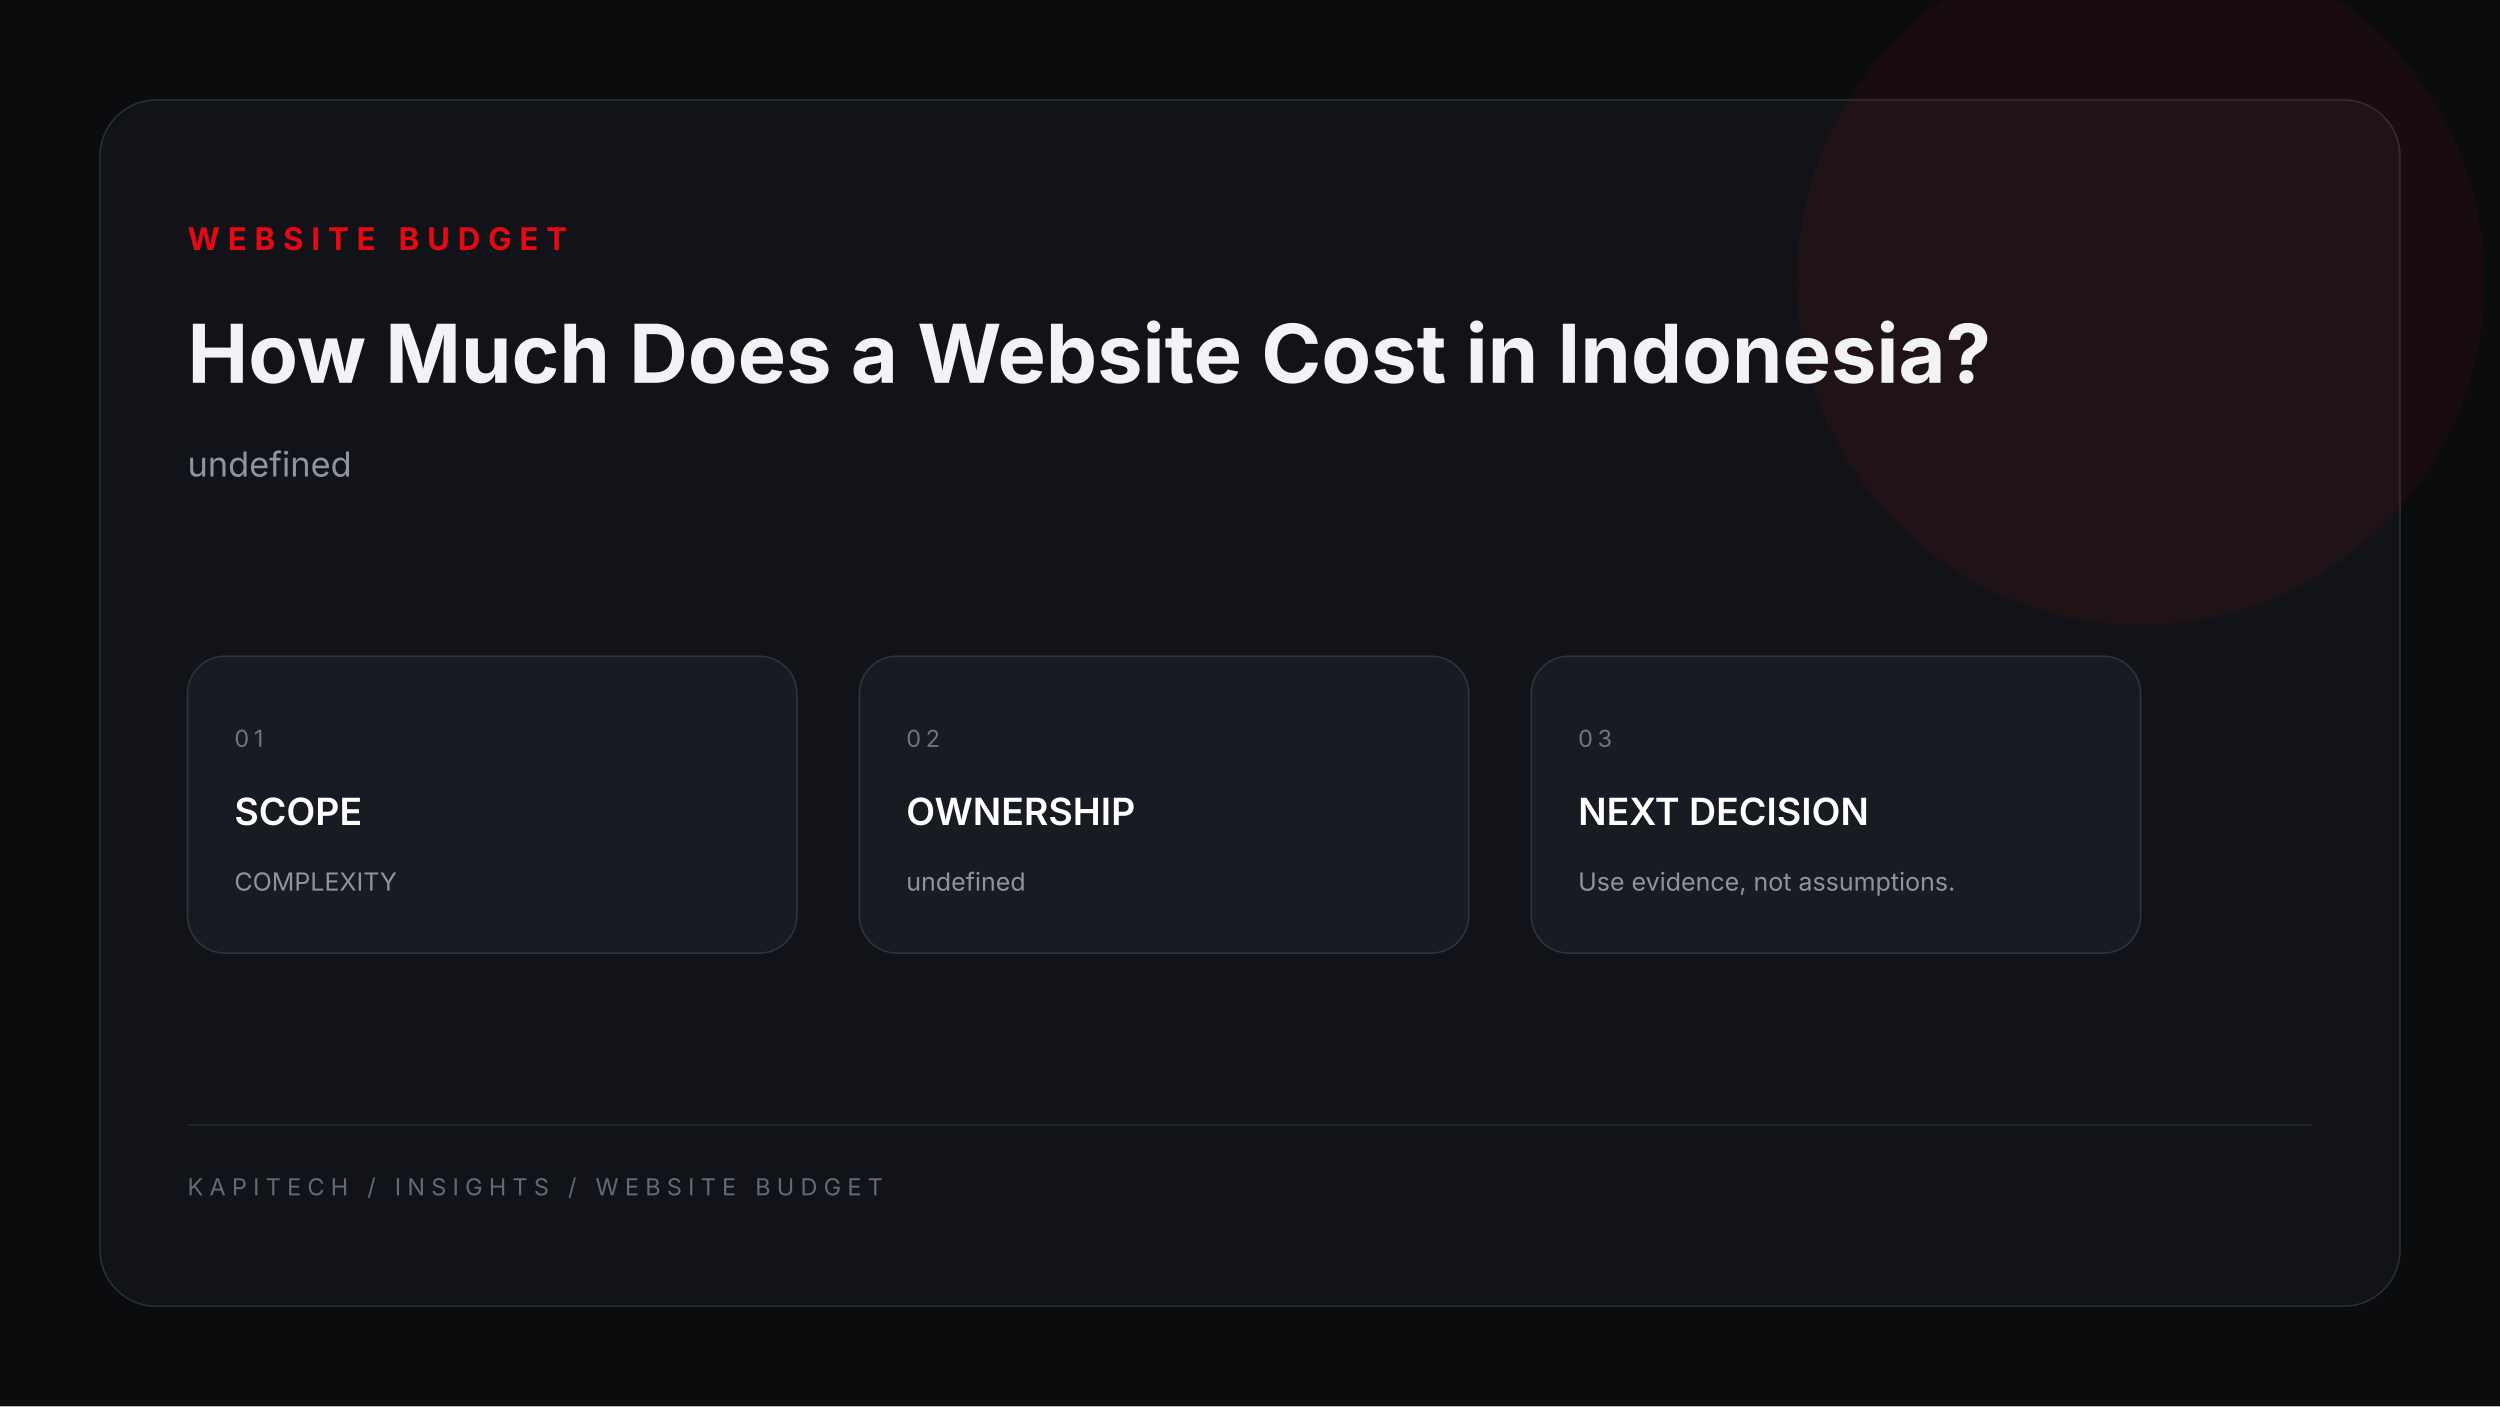
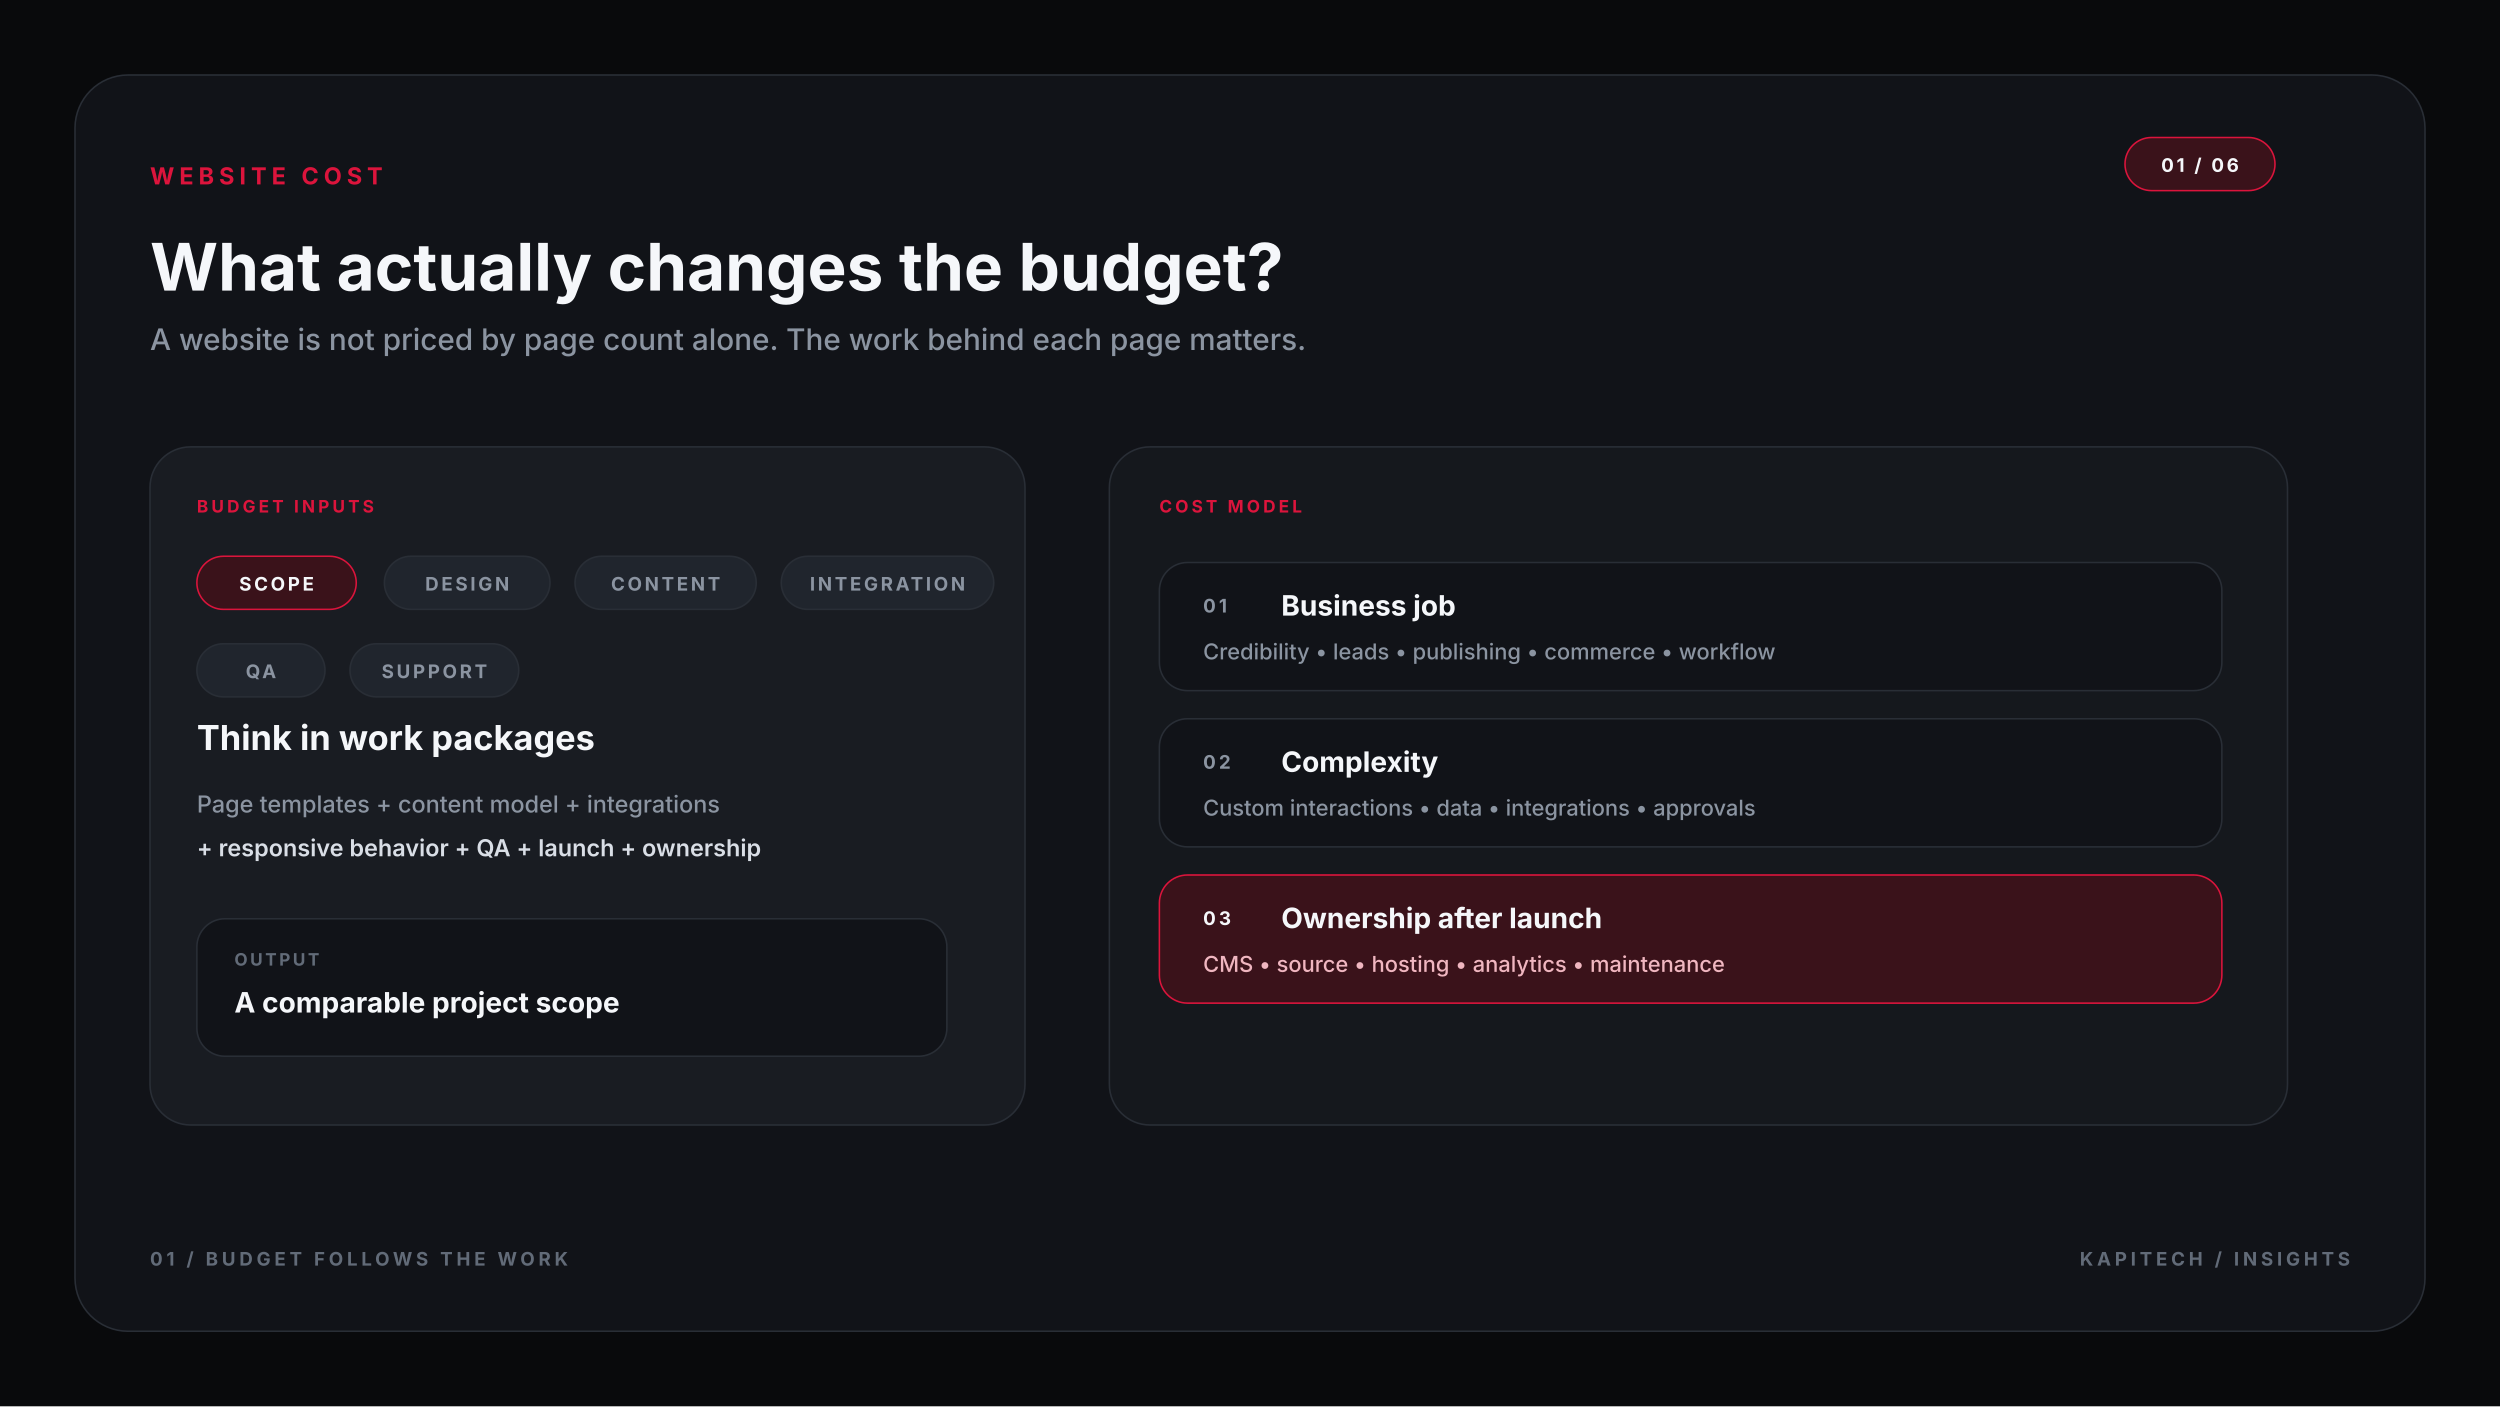
- <svg xmlns="http://www.w3.org/2000/svg" viewBox="0 0 1600 900" role="img">
-   <rect width="1600" height="900" fill="#0B0C0E" />
-   <rect x="64" y="64" width="1472" height="772" rx="36" fill="#111318" stroke="#2B2F37" />
-   <circle cx="1370" cy="180" r="220" fill="#E50914" opacity=".07" />
-   <text x="120" y="160" fill="#E50914" font-family="Inter,Arial,sans-serif" font-size="20" font-weight="700" letter-spacing="5">WEBSITE BUDGET</text>
-   <text x="120" y="245" fill="#F3F3F6" font-family="Inter,Arial,sans-serif" font-size="52" font-weight="700">How Much Does a Website Cost in Indonesia?</text>
-   <text x="120" y="305" fill="#8E95A2" font-family="Inter,Arial,sans-serif" font-size="22">undefined</text>
-   <g transform="translate(120 420)">
-     <rect width="390" height="190" rx="24" fill="#181B21" stroke="#30343D" />
-     <text x="30" y="58" fill="#6D7581" font-family="Inter,Arial" font-size="15" letter-spacing="3">01</text>
-     <text x="30" y="108" fill="#FFF" font-family="Inter,Arial" font-size="24" font-weight="600">SCOPE</text>
-     <text x="30" y="150" fill="#8D94A0" font-family="Inter,Arial" font-size="16">COMPLEXITY</text>
-     <rect x="430" width="390" height="190" rx="24" fill="#181B21" stroke="#30343D" />
-     <text x="460" y="58" fill="#6D7581" font-family="Inter,Arial" font-size="15" letter-spacing="3">02</text>
-     <text x="460" y="108" fill="#FFF" font-family="Inter,Arial" font-size="24" font-weight="600">OWNERSHIP</text>
-     <text x="460" y="150" fill="#8D94A0" font-family="Inter,Arial" font-size="16">undefined</text>
-     <rect x="860" width="390" height="190" rx="24" fill="#181B21" stroke="#30343D" />
-     <text x="890" y="58" fill="#6D7581" font-family="Inter,Arial" font-size="15" letter-spacing="3">03</text>
-     <text x="890" y="108" fill="#FFF" font-family="Inter,Arial" font-size="24" font-weight="600">NEXT DECISION</text>
-     <text x="890" y="150" fill="#8D94A0" font-family="Inter,Arial" font-size="16">Use evidence, not assumptions.</text>
-   </g>
-   <path d="M120 720H1480" stroke="#242831" />
-   <text x="120" y="765" fill="#626A77" font-family="Inter,Arial" font-size="15" letter-spacing="4">KAPITECH / INSIGHTS / WEBSITE BUDGET</text>
+ <svg xmlns="http://www.w3.org/2000/svg" viewBox="0 0 1600 900" role="img" aria-labelledby="title desc">
+   <rect width="1600" height="900" fill="#090A0C" />
+   <rect x="48" y="48" width="1504" height="804" rx="34" fill="#111318" stroke="#292E36" />
+   <text x="96" y="118" fill="#DC143C" font-family="Inter,Arial,sans-serif" font-size="15" font-weight="700" text-anchor="start" letter-spacing="3.2">WEBSITE COST</text>
+   <text x="96" y="186" fill="#F5F7FA" font-family="Inter,Arial,sans-serif" font-size="42" font-weight="700" text-anchor="start">What actually changes the budget?</text>
+   <text x="96" y="224" fill="#8B94A1" font-family="Inter,Arial,sans-serif" font-size="19" font-weight="500" text-anchor="start">A website is not priced by page count alone. The work behind each page matters.</text>
+   <rect x="1360" y="88" width="96" height="34" rx="17" fill="#3A121A" stroke="#DC143C" stroke-width="1" />
+   <text x="1408" y="110" fill="#F5F7FA" font-family="Inter,Arial,sans-serif" font-size="12" font-weight="700" text-anchor="middle" letter-spacing="1.7">01 / 06</text>
+   <rect x="96" y="286" width="560" height="434" rx="26" fill="#191C22" stroke="#292E36" stroke-width="1" />
+   <text x="126" y="328" fill="#DC143C" font-family="Inter,Arial,sans-serif" font-size="11" font-weight="700" text-anchor="start" letter-spacing="2">BUDGET INPUTS</text>
+   <rect x="126" y="356" width="102" height="34" rx="17" fill="#3A121A" stroke="#DC143C" stroke-width="1" />
+   <text x="177" y="378" fill="#F5F7FA" font-family="Inter,Arial,sans-serif" font-size="12" font-weight="700" text-anchor="middle" letter-spacing="1.7">SCOPE</text>
+   <rect x="246" y="356" width="106" height="34" rx="17" fill="#20252D" stroke="#292E36" stroke-width="1" />
+   <text x="299" y="378" fill="#8B94A1" font-family="Inter,Arial,sans-serif" font-size="12" font-weight="700" text-anchor="middle" letter-spacing="1.7">DESIGN</text>
+   <rect x="368" y="356" width="116" height="34" rx="17" fill="#20252D" stroke="#292E36" stroke-width="1" />
+   <text x="426" y="378" fill="#8B94A1" font-family="Inter,Arial,sans-serif" font-size="12" font-weight="700" text-anchor="middle" letter-spacing="1.7">CONTENT</text>
+   <rect x="500" y="356" width="136" height="34" rx="17" fill="#20252D" stroke="#292E36" stroke-width="1" />
+   <text x="568" y="378" fill="#8B94A1" font-family="Inter,Arial,sans-serif" font-size="12" font-weight="700" text-anchor="middle" letter-spacing="1.7">INTEGRATION</text>
+   <rect x="126" y="412" width="82" height="34" rx="17" fill="#20252D" stroke="#292E36" stroke-width="1" />
+   <text x="167" y="434" fill="#8B94A1" font-family="Inter,Arial,sans-serif" font-size="12" font-weight="700" text-anchor="middle" letter-spacing="1.7">QA</text>
+   <rect x="224" y="412" width="108" height="34" rx="17" fill="#20252D" stroke="#292E36" stroke-width="1" />
+   <text x="278" y="434" fill="#8B94A1" font-family="Inter,Arial,sans-serif" font-size="12" font-weight="700" text-anchor="middle" letter-spacing="1.7">SUPPORT</text>
+   <text x="126" y="480" fill="#F5F7FA" font-family="Inter,Arial,sans-serif" font-size="22" font-weight="700" text-anchor="start">Think in work packages</text>
+   <text x="126" y="520" fill="#8B94A1" font-family="Inter,Arial,sans-serif" font-size="15" font-weight="500" text-anchor="start">Page templates + content model + integrations</text>
+   <text x="126" y="548" fill="#D9DEE6" font-family="Inter,Arial,sans-serif" font-size="15" font-weight="600" text-anchor="start">+ responsive behavior + QA + launch + ownership</text>
+   <rect x="126" y="588" width="480" height="88" rx="18" fill="#111318" stroke="#292E36" stroke-width="1" />
+   <text x="150" y="618" fill="#626B78" font-family="Inter,Arial,sans-serif" font-size="11" font-weight="700" text-anchor="start" letter-spacing="1.6">OUTPUT</text>
+   <text x="150" y="648" fill="#F5F7FA" font-family="Inter,Arial,sans-serif" font-size="18" font-weight="700" text-anchor="start">A comparable project scope</text>
+   <rect x="710" y="286" width="754" height="434" rx="26" fill="#15181D" stroke="#292E36" stroke-width="1" />
+   <text x="742" y="328" fill="#DC143C" font-family="Inter,Arial,sans-serif" font-size="11" font-weight="700" text-anchor="start" letter-spacing="2">COST MODEL</text>
+   <rect x="742" y="360" width="680" height="82" rx="18" fill="#111318" stroke="#292E36" stroke-width="1" />
+   <text x="770" y="392" fill="#8B94A1" font-family="Inter,Arial,sans-serif" font-size="12" font-weight="700" text-anchor="start" letter-spacing="2">01</text>
+   <text x="820" y="394" fill="#F5F7FA" font-family="Inter,Arial,sans-serif" font-size="18" font-weight="650" text-anchor="start">Business job</text>
+   <text x="770" y="422" fill="#8B94A1" font-family="Inter,Arial,sans-serif" font-size="14" font-weight="500" text-anchor="start">Credibility • leads • publishing • commerce • workflow</text>
+   <rect x="742" y="460" width="680" height="82" rx="18" fill="#111318" stroke="#292E36" stroke-width="1" />
+   <text x="770" y="492" fill="#8B94A1" font-family="Inter,Arial,sans-serif" font-size="12" font-weight="700" text-anchor="start" letter-spacing="2">02</text>
+   <text x="820" y="494" fill="#F5F7FA" font-family="Inter,Arial,sans-serif" font-size="18" font-weight="650" text-anchor="start">Complexity</text>
+   <text x="770" y="522" fill="#8B94A1" font-family="Inter,Arial,sans-serif" font-size="14" font-weight="500" text-anchor="start">Custom interactions • data • integrations • approvals</text>
+   <rect x="742" y="560" width="680" height="82" rx="18" fill="#3A121A" stroke="#DC143C" stroke-width="1" />
+   <text x="770" y="592" fill="#F5F7FA" font-family="Inter,Arial,sans-serif" font-size="12" font-weight="700" text-anchor="start" letter-spacing="2">03</text>
+   <text x="820" y="594" fill="#F5F7FA" font-family="Inter,Arial,sans-serif" font-size="18" font-weight="650" text-anchor="start">Ownership after launch</text>
+   <text x="770" y="622" fill="#F0B6C0" font-family="Inter,Arial,sans-serif" font-size="14" font-weight="500" text-anchor="start">CMS • source • hosting • analytics • maintenance</text>
+   <text x="96" y="810" fill="#626B78" font-family="Inter,Arial,sans-serif" font-size="12" font-weight="700" text-anchor="start" letter-spacing="2.4">01 / BUDGET FOLLOWS THE WORK</text>
+   <text x="1504" y="810" fill="#626B78" font-family="Inter,Arial,sans-serif" font-size="12" font-weight="700" text-anchor="end" letter-spacing="2.4">KAPITECH / INSIGHTS</text>
</svg>
